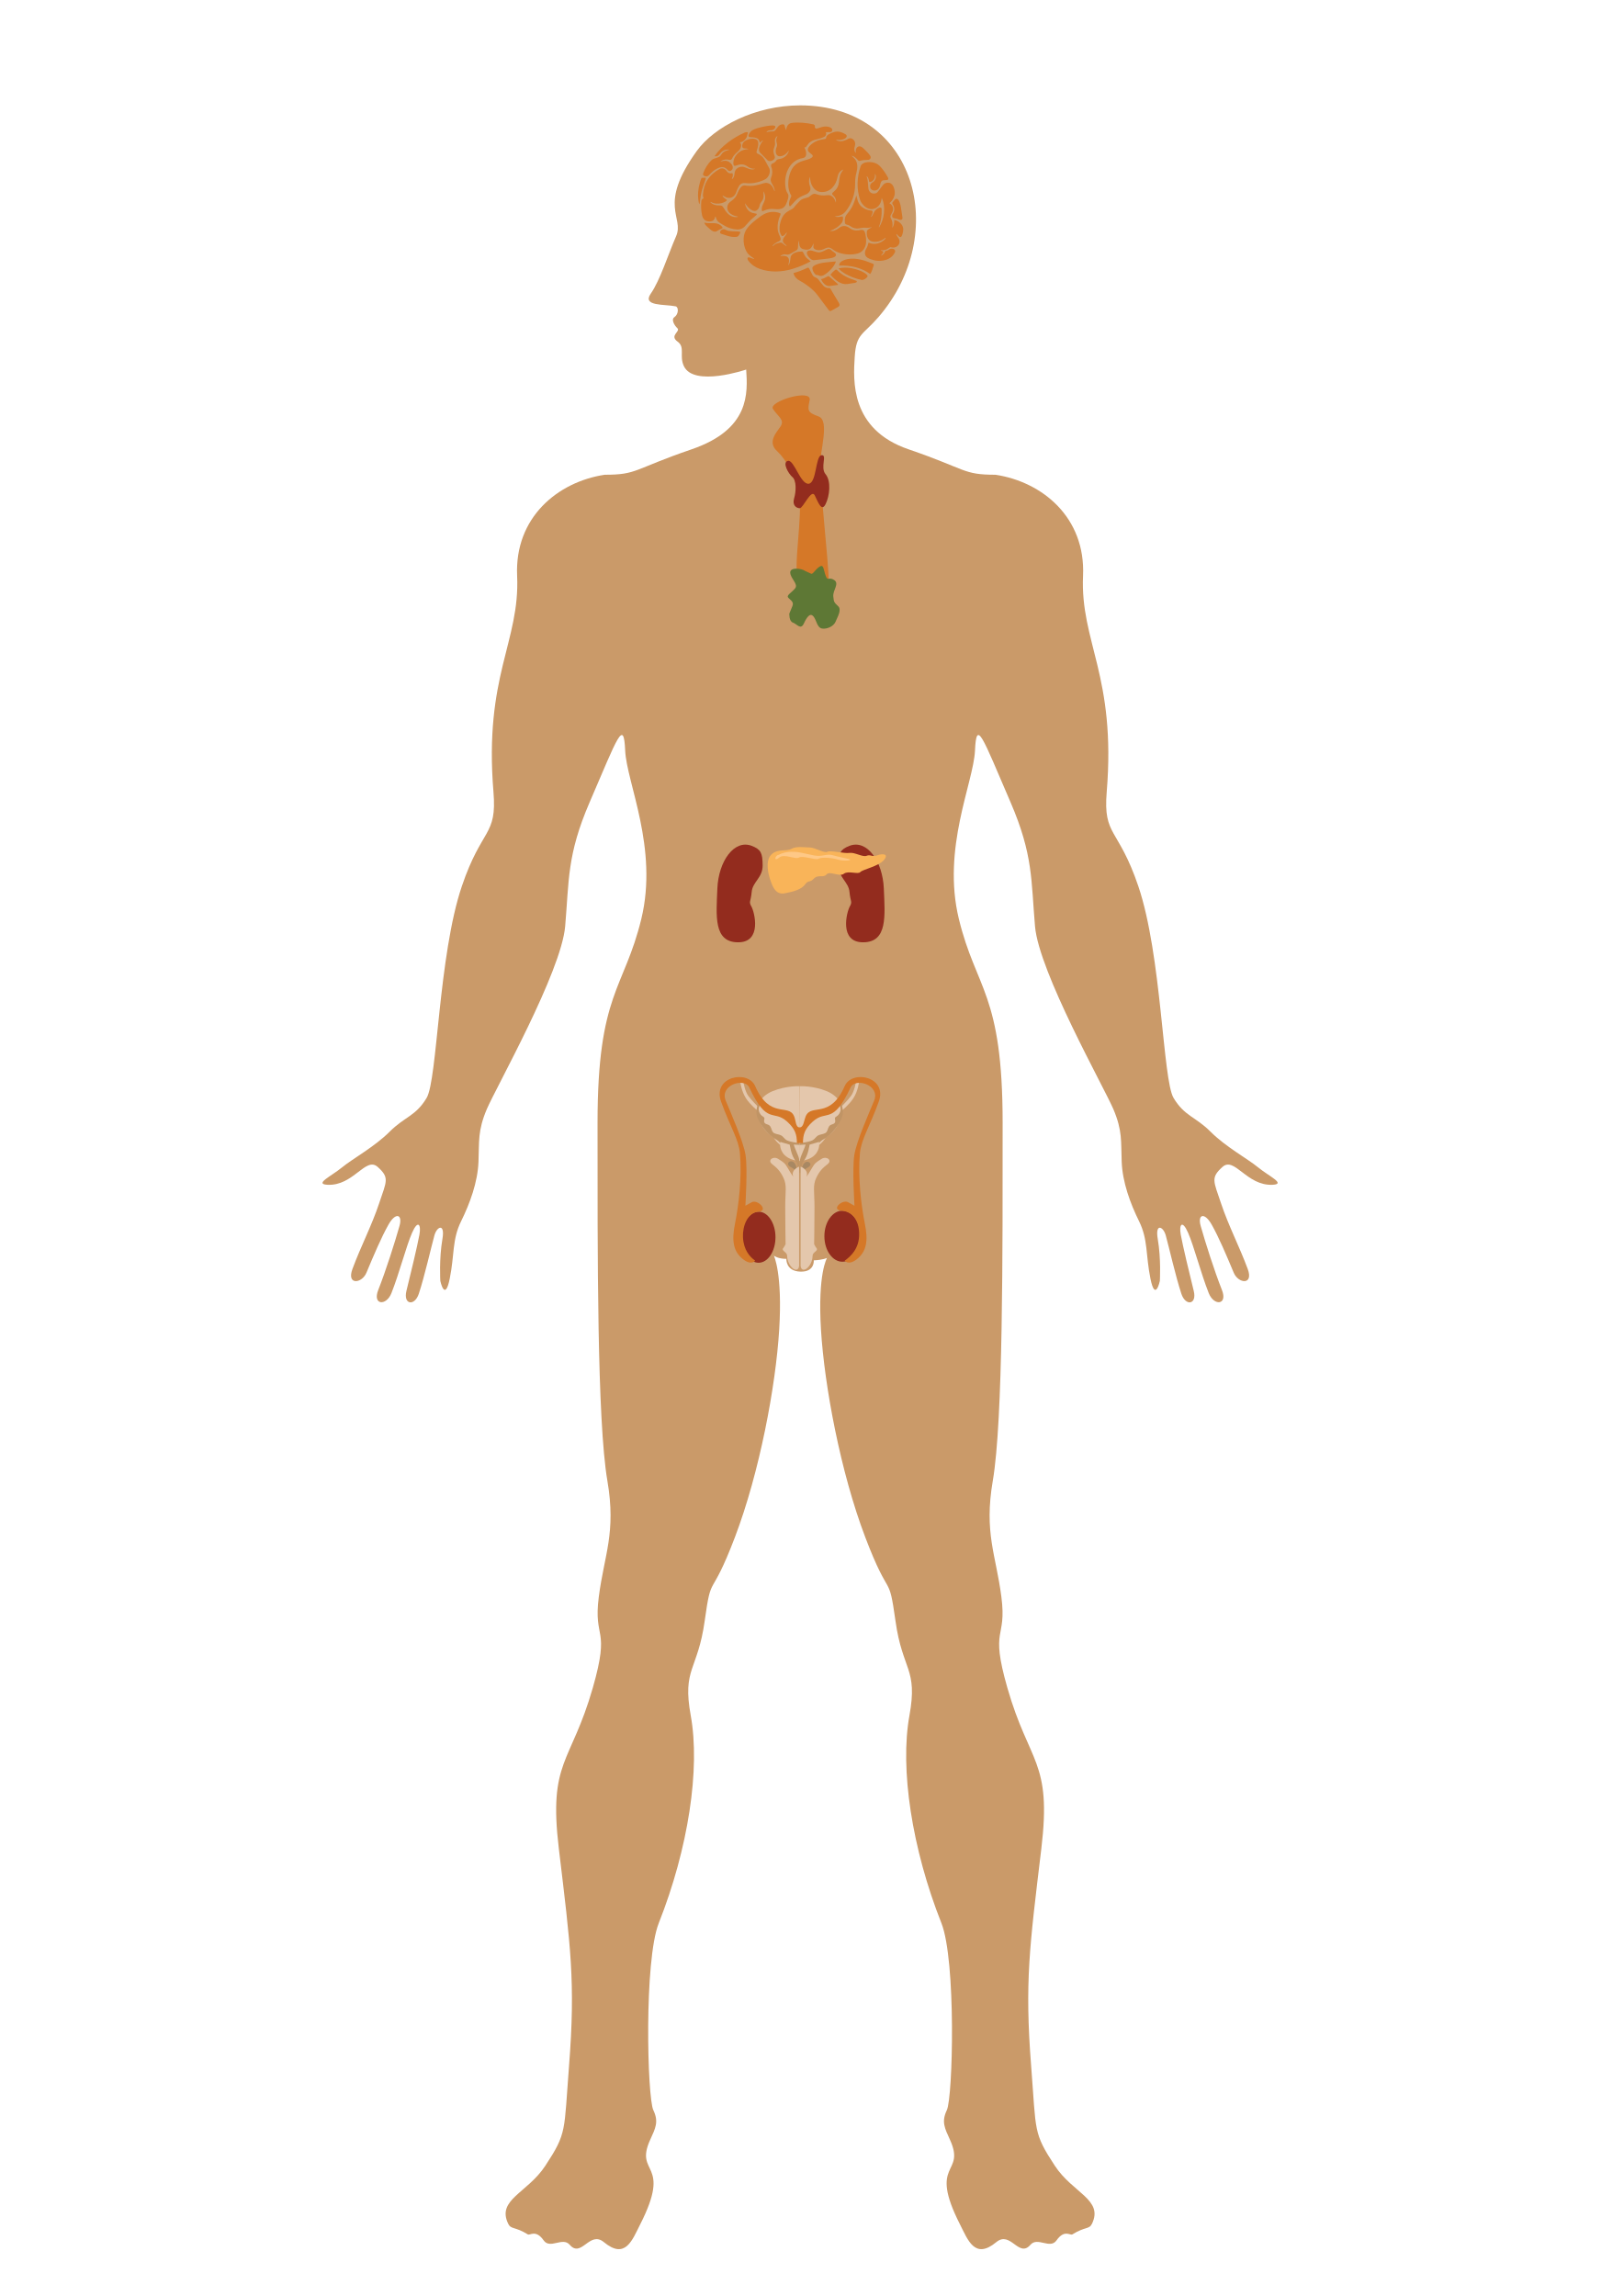
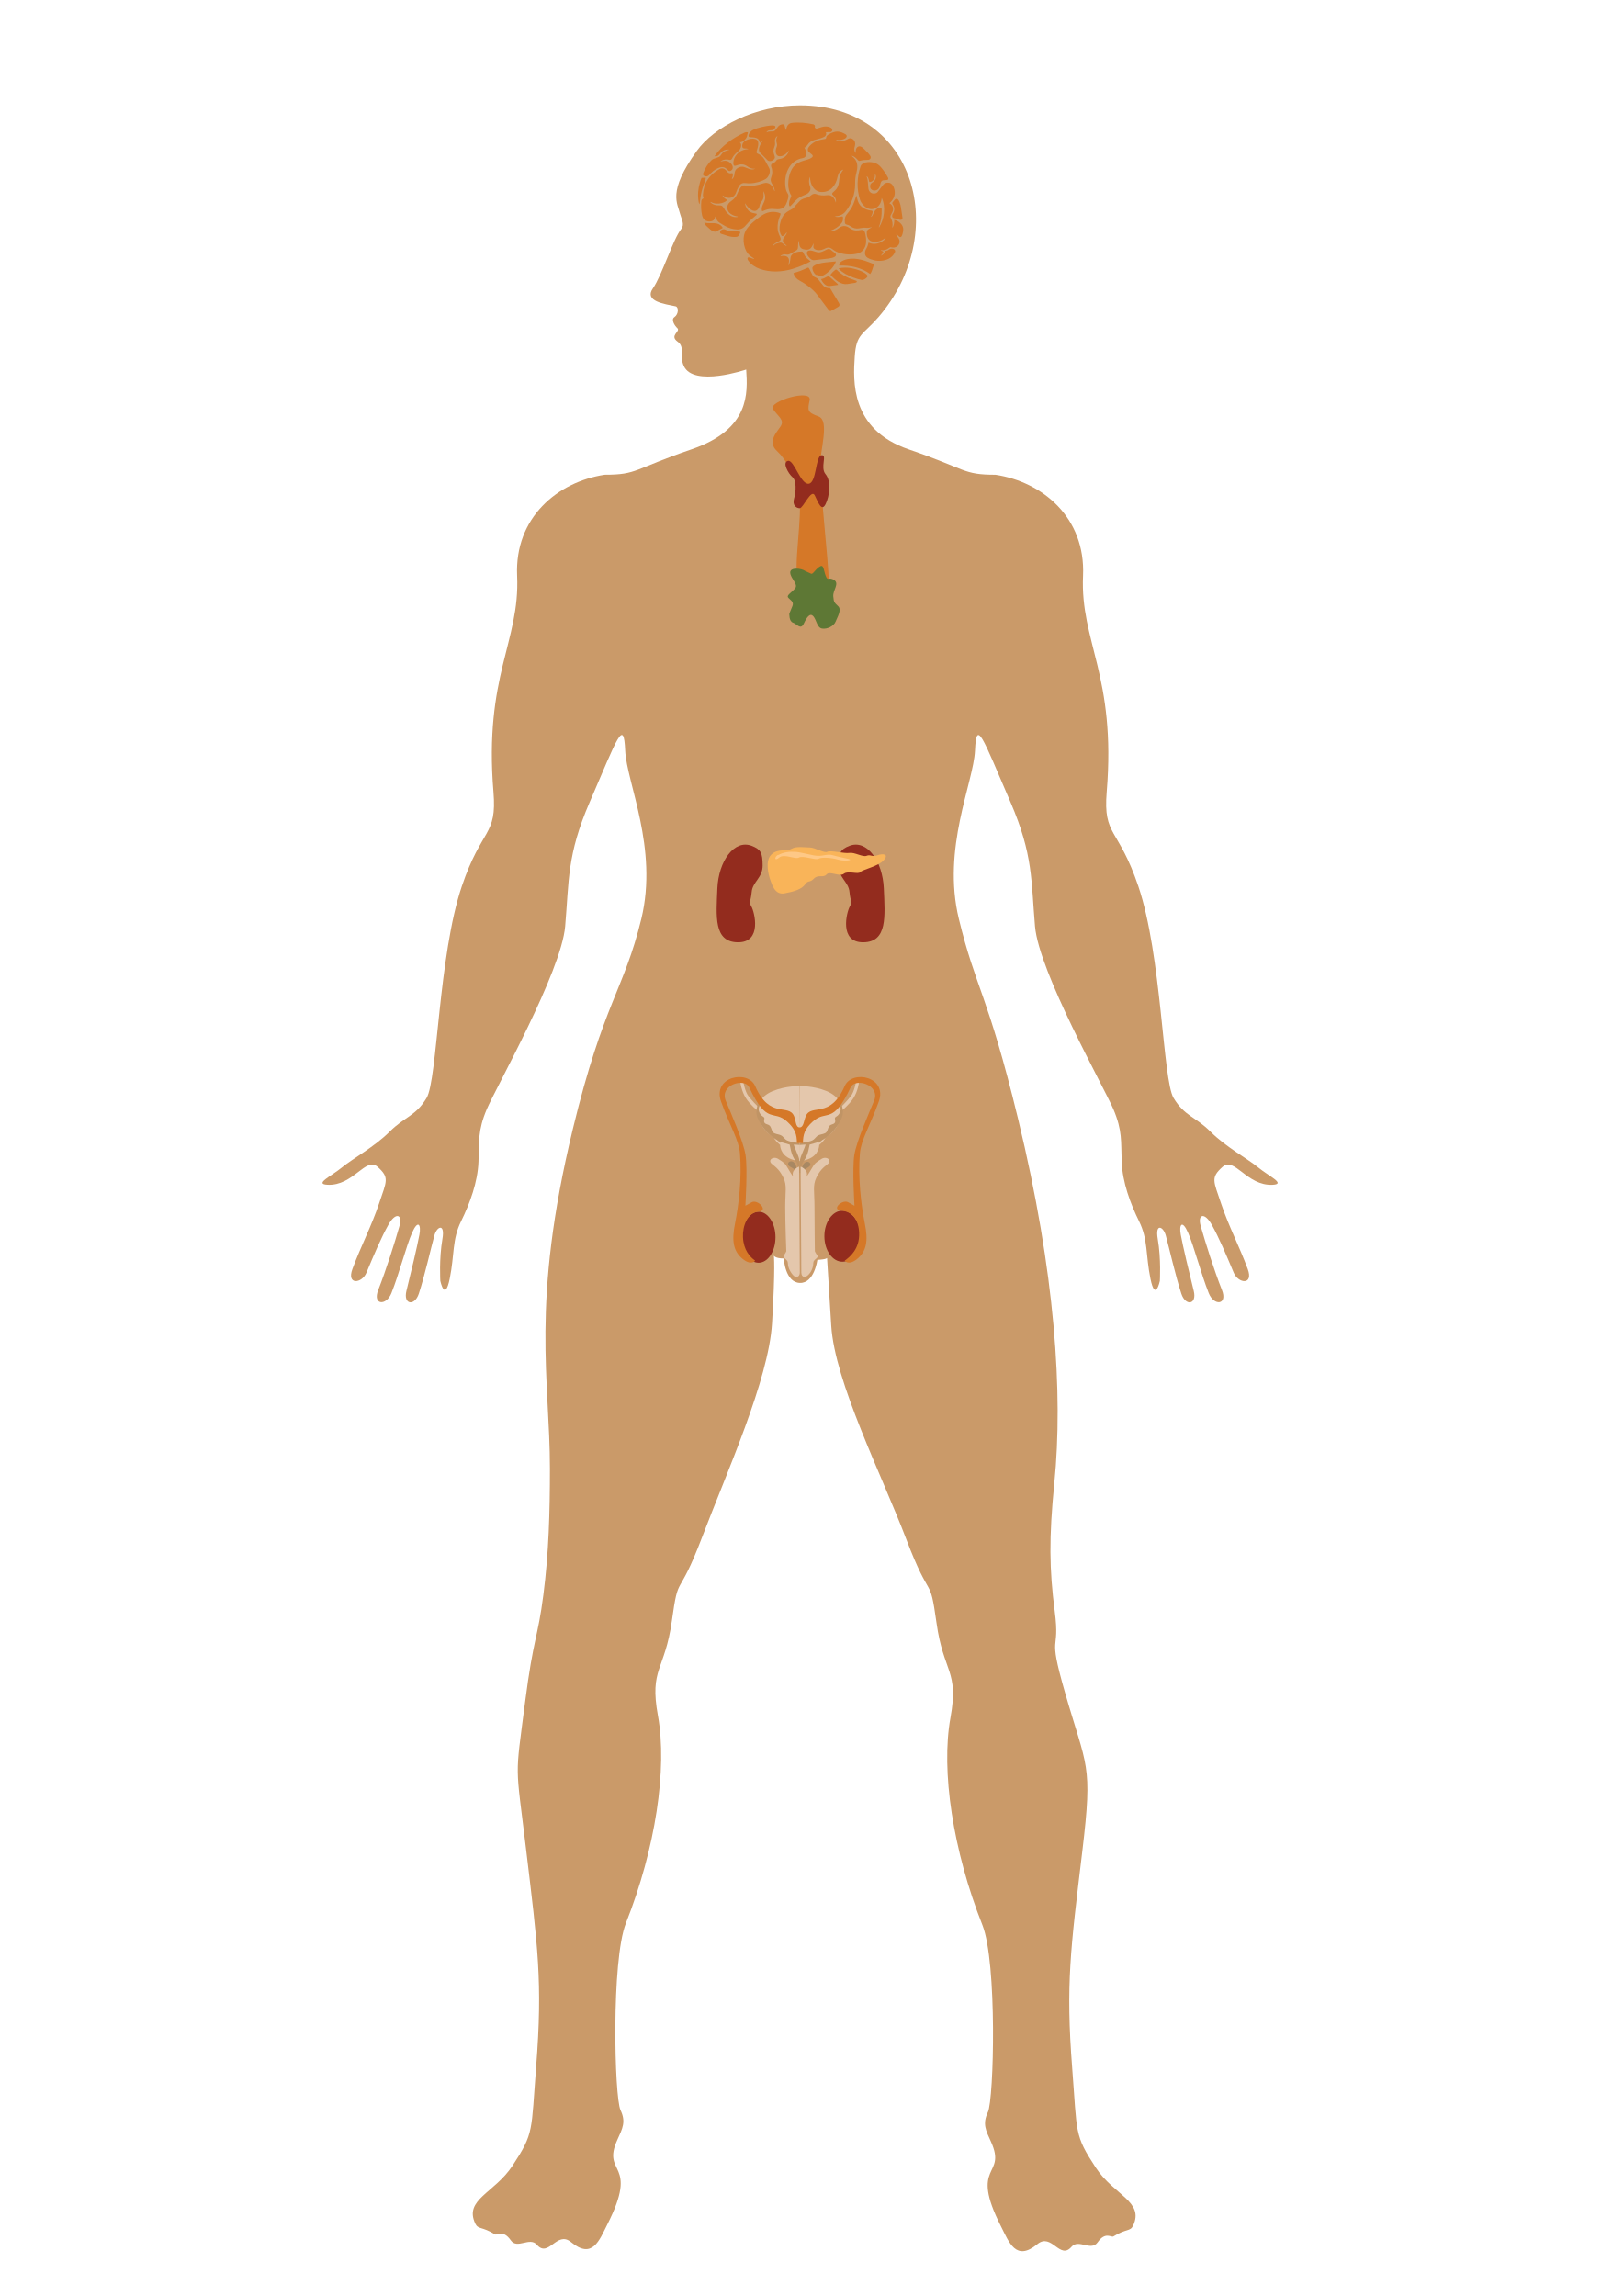
<svg xmlns="http://www.w3.org/2000/svg" id="Layer_2" data-name="Layer 2" viewBox="0 0 1582.5 2238.11">
  <defs>
    <style>
      .cls-1 {
        fill: #ca9a69;
      }

      .cls-2 {
        fill: #a88863;
      }

      .cls-3 {
        fill: #d57828;
      }

      .cls-4 {
        fill: #932c1e;
      }

      .cls-5 {
        fill: #fec886;
      }

      .cls-6 {
        fill: #5e7835;
      }

      .cls-7 {
        fill: #c09465;
      }

      .cls-8 {
        fill: #f9b459;
      }

      .cls-9 {
        fill: #e4c7ac;
      }
    </style>
  </defs>
-   <path class="cls-1" d="M779.76,102.71c113.42,0,146.4,125.37,76.37,206.45-15.09,17.47-21.65,15.8-23.09,38.63-1.44,22.83-4.62,70.64,52.44,90.18,57.06,19.54,52.67,24.81,84.75,24.81,45.81,6.94,87.89,41.72,85.34,98.52-2.89,64.37,32.4,97.34,23.06,210.71-3.58,43.42,11.36,34.39,30.81,91.86,22.86,67.53,23.72,188.54,34.32,206.35,10.6,17.81,21.26,18.14,36.1,32.98,14.84,14.84,36.07,26.3,46.35,34.76,10.28,8.47,27.44,16.21,14.26,16.94-25.39,1.39-37.29-27.93-49.02-17.38-11.73,10.55-8.67,13.72-1.34,35.65,7.33,21.93,17.78,41.71,25.96,63.83,5.91,15.99-9.18,14.27-13.62,3.67-7.62-18.2-14.5-34.43-21.48-46.88-6.97-12.45-14-10.23-10.74,1.31,4.42,15.67,13.18,43.37,20.69,62.33,5.84,14.74-7.78,15.9-12.83,3.14-7.72-19.48-14.47-45.98-20.17-58.93-5.7-12.95-8.95-8.06-7.13,1.88,2.04,11.15,8.39,37.74,12.63,54.69,3.41,13.64-7.94,15.36-12.05,2.88-5.64-17.13-11.85-44.71-15.19-56.83-2.44-8.88-10.51-12.21-7.81,3.44,3.37,19.53,2.05,40.93,2.05,40.93,0,0-4.47,21.01-9.17-2.2-4.7-23.21-2.26-38.03-11-55.79-8.74-17.75-16.24-38.22-17.02-58.14-.79-19.92.84-30.23-8.12-51.33-8.96-21.1-72.52-133.54-76.37-178.26-3.85-44.72-1.67-69.47-23.82-120.84-27.62-64.07-33.27-81.82-34.67-50.44-1.41,31.38-32.46,95.15-15.73,164.09,16.73,68.94,42.67,72.28,42.67,198.71s.49,290.08-9.59,349.03c-8.69,50.77,3.09,72.13,8.37,113.12,5.5,42.71-11.52,28.17,5.85,88.73,21.37,74.51,43.37,70.84,33.09,156.75-11.44,95.59-16.35,129.66-9.9,212.21,4.99,63.83,1.81,64.5,23.05,96.85,17.57,26.77,47.48,32.92,36.26,56.48-2.78,5.84-6.52,2.59-19.18,10.46-2.06,1.28-7.8-5.07-15.38,5.78-6.31,9.03-18.52-3.71-25.45,4.34-11.44,13.29-19.32-14.13-33.29-2.58-20.96,17.33-27.59-1.94-35.36-17.22-31.52-61.98,6.01-47.79-9.77-82.53-5.11-11.26-8.54-17.5-3.07-28.94,5.94-12.42,9.16-145.81-5.32-182.34-28.74-72.49-40.56-150.44-31.15-202.21,8.4-46.26-6.8-43.61-13.59-92.33-6.8-48.71-5.35-18.2-29.45-81.55-24.11-63.35-39.8-147.44-43.17-202.38-3.36-54.94,5.93-69.91,5.93-69.91,0,0-3.47,1.92-12.94,2.41,0,0,1.09,11.33-12.96,10.97-14.55-.38-13.74-12.43-13.74-12.43-8.39,0-12.2-3.14-12.2-3.14,0,0,8.56,17.16,5.2,72.1-3.36,54.94-19.06,139.03-43.17,202.38-24.11,63.35-22.66,32.84-29.45,81.55-6.8,48.71-22,46.07-13.59,92.33,9.41,51.78-2.41,129.72-31.15,202.21-14.48,36.53-11.26,169.92-5.32,182.34,5.47,11.44,2.04,17.69-3.07,28.94-15.78,34.74,21.75,20.55-9.77,82.53-7.77,15.29-14.4,34.55-35.36,17.22-13.97-11.55-21.85,15.87-33.29,2.58-6.93-8.05-19.14,4.69-25.45-4.34-7.58-10.85-13.32-4.5-15.38-5.78-12.67-7.87-16.4-4.62-19.18-10.46-11.22-23.56,18.69-29.71,36.26-56.48,21.24-32.35,18.06-33.02,23.05-96.85,6.45-82.54,1.54-116.62-9.9-212.21-10.28-85.91,11.71-82.24,33.09-156.75,17.37-60.56.36-46.02,5.85-88.73,5.27-40.99,17.05-62.35,8.37-113.12-10.08-58.95-9.59-222.59-9.59-349.03s25.94-129.77,42.67-198.71c16.73-68.94-14.33-132.71-15.73-164.09-1.41-31.38-7.05-13.63-34.67,50.44-22.15,51.37-19.96,76.12-23.82,120.84-3.85,44.72-67.42,157.16-76.37,178.26-8.96,21.1-7.33,31.41-8.12,51.33s-8.28,40.39-17.02,58.14c-8.74,17.75-6.3,32.57-11,55.79-4.7,23.21-9.17,2.2-9.17,2.2,0,0-1.32-21.39,2.05-40.93,2.7-15.65-5.37-12.32-7.81-3.44-3.34,12.12-9.55,39.7-15.19,56.83-4.1,12.48-15.46,10.76-12.05-2.88,4.23-16.95,10.58-43.55,12.63-54.69,1.82-9.94-1.43-14.83-7.13-1.88s-12.45,39.45-20.17,58.93c-5.06,12.76-18.67,11.59-12.83-3.14,7.51-18.97,16.27-46.67,20.69-62.33,3.26-11.54-3.77-13.76-10.74-1.31s-13.86,28.68-21.48,46.88c-4.44,10.6-19.53,12.32-13.62-3.67,8.18-22.12,18.63-41.9,25.96-63.83,7.33-21.93,10.39-25.11-1.34-35.65s-23.63,18.78-49.02,17.38c-13.18-.72,3.98-8.47,14.26-16.94s31.51-19.93,46.35-34.76c14.84-14.84,25.5-15.17,36.1-32.98s11.46-138.82,34.32-206.35c19.46-57.48,34.39-48.44,30.81-91.86-9.34-113.37,25.95-146.34,23.06-210.71-2.55-56.8,39.53-91.58,85.34-98.52,32.08,0,27.69-5.28,84.75-24.81,57.06-19.54,54.61-54.91,53.17-77.74,0,0-51.17,17.48-60.81-3.49-4.62-10.06,1.57-18.2-6-23.68-8.48-6.15,3.23-9.89-.32-13.19-2.73-2.54-6.27-8.37-2.89-10.68,4.36-2.99,4.24-9.95,1.23-10.58-10.68-2.23-32.92.16-24.23-12.34,9.15-13.17,16.63-37.47,24.74-56.09,8.19-18.79-18.35-29.5,20.08-82.97,17-23.65,57.04-44.49,100.75-44.49Z" />
+   <path class="cls-1" d="M779.76,102.71c113.42,0,146.4,125.37,76.37,206.45-15.09,17.47-21.65,15.8-23.09,38.63-1.44,22.83-4.62,70.64,52.44,90.18,57.06,19.54,52.67,24.81,84.75,24.81,45.81,6.94,87.89,41.72,85.34,98.52-2.89,64.37,32.4,97.34,23.06,210.71-3.58,43.42,11.36,34.39,30.81,91.86,22.86,67.53,23.72,188.54,34.32,206.35,10.6,17.81,21.26,18.14,36.1,32.98,14.84,14.84,36.07,26.3,46.35,34.76,10.28,8.47,27.44,16.21,14.26,16.94-25.39,1.39-37.29-27.93-49.02-17.38-11.73,10.55-8.67,13.72-1.34,35.65,7.33,21.93,17.78,41.71,25.96,63.83,5.91,15.99-9.18,14.27-13.62,3.67-7.62-18.2-14.5-34.43-21.48-46.88-6.97-12.45-14-10.23-10.74,1.31,4.42,15.67,13.18,43.37,20.69,62.33,5.84,14.74-7.78,15.9-12.83,3.14-7.72-19.48-14.47-45.98-20.17-58.93-5.7-12.95-8.95-8.06-7.13,1.88,2.04,11.15,8.39,37.74,12.63,54.69,3.41,13.64-7.94,15.36-12.05,2.88-5.64-17.13-11.85-44.71-15.19-56.83-2.44-8.88-10.51-12.21-7.81,3.44,3.37,19.53,2.05,40.93,2.05,40.93,0,0-4.47,21.01-9.17-2.2-4.7-23.21-2.26-38.03-11-55.79-8.74-17.75-16.24-38.22-17.02-58.14-.79-19.92.84-30.23-8.12-51.33-8.96-21.1-72.52-133.54-76.37-178.26-3.85-44.72-1.67-69.47-23.82-120.84-27.62-64.07-33.27-81.82-34.67-50.44-1.41,31.38-32.46,95.15-15.73,164.09,16.73,68.94,27.86,71.84,57.67,194.71,36.44,150.19,43.98,268.78,35.41,355.03-5.36,53.95-4.91,84.13.37,125.12,5.5,42.71-7.52,18.17,9.85,78.73,21.37,74.51,27.37,68.84,17.09,154.75-11.44,95.59-16.35,129.66-9.9,212.21,4.99,63.83,1.81,64.5,23.05,96.85,17.57,26.77,47.48,32.92,36.26,56.48-2.78,5.84-6.52,2.59-19.18,10.46-2.06,1.28-7.8-5.07-15.38,5.78-6.31,9.03-18.52-3.71-25.45,4.34-11.44,13.29-19.32-14.13-33.29-2.58-20.96,17.33-27.59-1.94-35.36-17.22-31.52-61.98,6.01-47.79-9.77-82.53-5.11-11.26-8.54-17.5-3.07-28.94,5.94-12.42,9.16-145.81-5.32-182.34-28.74-72.49-40.56-150.44-31.15-202.21,8.4-46.26-6.8-43.61-13.59-92.33-6.8-48.71-5.35-18.2-29.45-81.55-24.11-63.35-69.8-153.44-73.17-208.38-3.36-54.94-4.07-65.91-4.07-65.91,0,0,.03,1.42-9.44,1.91,0,0-2.93,22.83-16.98,22.47-14.55-.38-15.75-23.83-15.75-23.83-8.39,0-9.67-2.75-9.67-2.75,0,0,1.56,11.16-1.8,66.1-3.36,54.94-44.06,145.03-68.17,208.38-24.11,63.35-22.66,32.84-29.45,81.55-6.8,48.71-22,46.07-13.59,92.33,9.41,51.78-2.41,129.72-31.15,202.21-14.48,36.53-11.26,169.92-5.32,182.34,5.47,11.44,2.04,17.69-3.07,28.94-15.78,34.74,21.75,20.55-9.77,82.53-7.77,15.29-14.4,34.55-35.36,17.22-13.97-11.55-21.85,15.87-33.29,2.58-6.93-8.05-19.14,4.69-25.45-4.34-7.58-10.85-13.32-4.5-15.38-5.78-12.67-7.87-16.4-4.62-19.18-10.46-11.22-23.56,18.69-29.71,36.26-56.48,21.24-32.35,18.06-33.02,23.05-96.85,6.45-82.54,1.54-116.62-9.9-212.21-10.28-85.91-10.81-65.87-.91-142.75,8.2-63.68,12.36-62.02,17.85-104.73,5.27-40.99,6.37-80.24,6.37-123.12,0-86.35-19.1-160.16,22.41-331.26,29.81-122.87,49.94-135.54,66.67-204.49,16.73-68.94-14.33-132.71-15.73-164.09-1.41-31.38-7.05-13.63-34.67,50.44-22.15,51.37-19.96,76.12-23.82,120.84-3.85,44.72-67.42,157.16-76.37,178.26-8.96,21.1-7.33,31.41-8.12,51.33s-8.28,40.39-17.02,58.14c-8.74,17.75-6.3,32.57-11,55.79-4.7,23.21-9.17,2.2-9.17,2.2,0,0-1.32-21.39,2.05-40.93,2.7-15.65-5.37-12.32-7.81-3.44-3.34,12.12-9.55,39.7-15.19,56.83-4.1,12.48-15.46,10.76-12.05-2.88,4.23-16.95,10.58-43.55,12.63-54.69,1.82-9.94-1.43-14.83-7.13-1.88s-12.45,39.45-20.17,58.93c-5.06,12.76-18.67,11.59-12.83-3.14,7.51-18.97,16.27-46.67,20.69-62.33,3.26-11.54-3.77-13.76-10.74-1.31s-13.86,28.68-21.48,46.88c-4.44,10.6-19.53,12.32-13.62-3.67,8.18-22.12,18.63-41.9,25.96-63.83,7.33-21.93,10.39-25.11-1.34-35.65s-23.63,18.78-49.02,17.38c-13.18-.72,3.98-8.47,14.26-16.94s31.51-19.93,46.35-34.76c14.84-14.84,25.5-15.17,36.1-32.98s11.46-138.82,34.32-206.35c19.46-57.48,34.39-48.44,30.81-91.86-9.34-113.37,25.95-146.34,23.06-210.71-2.55-56.8,39.53-91.58,85.34-98.52,32.08,0,27.69-5.28,84.75-24.81,57.06-19.54,54.61-54.91,53.17-77.74,0,0-51.17,17.48-60.81-3.49-4.62-10.06,1.57-18.2-6-23.68-8.48-6.15,3.23-9.89-.32-13.19-2.73-2.54-6.27-8.37-2.89-10.68,4.36-2.99,4.24-9.95,1.23-10.58-10.68-2.23-30.92-4.84-22.23-17.34,9.15-13.17,19.75-48.28,27.74-58.09,3.64-4.47,0-10.11-.91-13.89-2.72-11.35-12.83-21.98,15.99-62.08,17-23.65,57.04-44.49,100.75-44.49Z" />
  <g id="Reproductive">
    <path class="cls-2" d="M775.8,1136.45c-2.97-8.73-11.92-2.51-5.43,1.02,4.13,2.24,4.58,3.02,5.14,4.52s1.72-1.31.28-5.54Z" />
    <path class="cls-2" d="M782.1,1136.92c2.97-8.73,11.92-2.51,5.43,1.02-4.13,2.24-4.58,3.02-5.14,4.52s-1.72-1.31-.28-5.54Z" />
    <path class="cls-9" d="M771.1,1129.95c-11.01-4.21-10.78-13.87-10.78-13.87,0,0-3.41-2.72-5.34-5.71-2.14-3.32-2.55-7.29-2.55-7.29h1.41s.66,4.11,2.23,6.22c1.57,2.12,4.32,4.82,4.32,4.82,0,0,.57-4.33,6.67-6.95,6.5-2.65,12.41-2.28,12.41-2.28l.16,26.82s-3.78.06-8.53-1.76Z" />
    <ellipse class="cls-4" cx="739.33" cy="1206.03" rx="16.47" ry="24.88" />
    <path class="cls-9" d="M761.42,1112.36c-23.5-8.98-23-29.61-23-29.61,0,0-7.28-5.81-11.39-12.19-4.56-7.08-5.45-15.57-5.45-15.57h3.01s1.41,8.76,4.75,13.29,9.22,10.28,9.22,10.28c0,0,1.22-9.25,14.23-14.84,13.87-5.65,26.49-4.86,26.49-4.86l.34,57.26s-8.07.12-18.21-3.75Z" />
    <path class="cls-7" d="M742.35,1075.19c-3.45,3.78-3.64,6.89-1.58,10.36,2.07,3.47,4.7,2.78,4.2,5.2s-.63,4.29,2.67,5.24c3.3.95,3.54,2.7,4.66,5.76s2.83,3.22,6.65,4.19c3.83.97,3.96,2.31,6.71,4.82s13.97,3.52,13.97,3.52v1.82s-5.95-.42-5.95-.42c0,0,0,1.13,2.1,5.85,2.1,4.72,2.85,7.03,3.31,9.22.46,2.19.2,12.66.2,12.66l-2.01.03s.82-7.78-.84-10.11c-3.63-5.1-5.19-8.62-6.78-17.57l-7.98-2.3s-9.59-3.5-16.89-13.04c-6.64-8.69-8.78-14.22-6.97-21.21s2.42-7.45,2.42-7.45l2.1,3.43Z" />
    <path class="cls-9" d="M787.64,1129.95c11.01-4.21,10.78-13.87,10.78-13.87,0,0,3.41-2.72,5.34-5.71,2.14-3.32,2.55-7.29,2.55-7.29h-1.41s-.66,4.11-2.23,6.22c-1.57,2.12-4.32,4.82-4.32,4.82,0,0-.57-4.33-6.67-6.95-6.5-2.65-12.41-2.28-12.41-2.28l-.16,26.82s3.78.06,8.53-1.76Z" />
    <path class="cls-9" d="M797.33,1112.36c23.5-8.98,23-29.61,23-29.61,0,0,7.28-5.81,11.39-12.19,4.56-7.08,5.45-15.57,5.45-15.57h-3.01s-1.41,8.76-4.75,13.29c-3.34,4.52-9.22,10.28-9.22,10.28,0,0-1.22-9.25-14.23-14.84-13.87-5.65-26.49-4.86-26.49-4.86l-.34,57.26s8.07.12,18.21-3.75Z" />
    <path class="cls-7" d="M816.4,1075.19c3.45,3.78,3.64,6.89,1.58,10.36s-4.7,2.78-4.2,5.2c.5,2.42.63,4.29-2.67,5.24s-3.54,2.7-4.66,5.76c-1.12,3.06-2.83,3.22-6.65,4.19-3.83.97-3.96,2.31-6.71,4.82-2.75,2.52-13.97,3.52-13.97,3.52v1.82s5.95-.42,5.95-.42c0,0,0,1.13-2.1,5.85-2.1,4.72-2.85,7.03-3.31,9.22-.46,2.19-.2,12.66-.2,12.66l2.01.03s-.82-7.78.84-10.11c3.63-5.1,5.19-8.62,6.78-17.57l7.98-2.3s9.59-3.5,16.89-13.04c6.64-8.69,8.78-14.22,6.97-21.21-1.8-7-2.42-7.45-2.42-7.45l-2.1,3.43Z" />
    <ellipse class="cls-4" cx="821.03" cy="1205.05" rx="17.56" ry="24.88" />
    <path class="cls-3" d="M779.63,1114.29l2.95.08c0-8.56,1.81-14.01,9.48-20.99,13.68-12.45,19.29,4.22,37-33.43,4.62-9.81,29.24-2.35,22.86,13.06-4.84,11.67-17.15,39.44-19.28,52.86-2.13,13.42.16,49.48.16,49.48l-5.93-3.3c-5.68-3.58-17.32,7.2-6.94,8.1,11.03.96,16.89,9.04,17.4,21.57.65,15.79-9.06,23.56-14.06,27.18,0,0,3.65,5.1,11.99-1.57,9.52-7.62,10.94-18.22,7.65-34.5-3.71-18.34-6.79-45.12-4.82-68.52,1.14-13.53,9.59-26.08,18.39-50.47,8.8-24.38-26.09-31.48-33.23-15.13-14.22,32.58-32.4,16.68-37.87,29.21-1.93,4.41-2.04,11.04-6.06,11.04s-3.52-6.63-5.44-11.04c-5.47-12.53-23.66,3.37-37.87-29.21-7.13-16.35-42.03-9.25-33.23,15.13,8.8,24.38,17.25,36.93,18.39,50.47,1.97,23.4-1.11,50.18-4.82,68.52-3.29,16.28-1.87,26.88,7.65,34.5,8.34,6.67,11.99,1.57,11.99,1.57-4.99-3.62-11.29-10.21-11.86-22.89-.48-10.65,4.18-23.92,15.21-24.88,10.39-.9-1.26-12.66-6.94-9.08l-5.93,3.3s2.29-36.06.16-49.48-14.44-41.2-19.28-52.86c-6.39-15.41,18.24-22.87,22.86-13.06,17.72,37.64,23.32,20.98,37,33.43,7.67,6.98,9.48,12.43,9.48,20.99,0,0,2.95-.08,2.95-.08Z" />
-     <path class="cls-9" d="M778.8,1233.94c-.2,3.89-3.33,5.3-6.86,1.77-3.53-3.53-4.81-8.35-4.81-11.75s-5.73-4.7-3.89-7.15,2.41-4.1,2.41-4.1c0,0-.35-20.47-.35-36.02s1.88-21.02-1.77-28.66c-3.23-6.77-6.33-9.59-11.07-13.33-4.74-3.74,1.08-8.13,5.99-5.03,5.62,3.55,6.49,3.99,9.67,9.51s5.05,7.93,5.05,7.93c0,0-1.7-3.37.78-6.37s4.88-3.47,4.88-3.47v96.66Z" />
-     <path class="cls-9" d="M780.33,1233.94c.2,3.89,3.33,5.3,6.86,1.77,3.53-3.53,4.81-8.35,4.81-11.75s5.73-4.7,3.89-7.15c-1.84-2.45-2.41-4.1-2.41-4.1,0,0,.35-20.47.35-36.02s-1.88-21.02,1.77-28.66c3.23-6.77,6.33-9.59,11.07-13.33,4.74-3.74-1.08-8.13-5.99-5.03-5.62,3.55-6.49,3.99-9.67,9.51-3.18,5.52-5.05,7.93-5.05,7.93,0,0,1.7-3.37-.78-6.37s-4.88-3.47-4.88-3.47v96.66Z" />
+     <path class="cls-9" d="M779.5,1240.89c-.2,3.89-3.84,5.42-6.86,1.77-3.46-4.18-4.81-8.35-4.81-11.75s-5.73-4.7-3.89-7.15,2.41-4.1,2.41-4.1c0,0-1.06-27.41-1.06-42.96s1.88-21.02-1.77-28.66c-3.23-6.77-6.33-9.59-11.07-13.33-4.74-3.74,1.08-8.13,5.99-5.03,5.62,3.55,6.49,3.99,9.67,9.51s5.05,7.93,5.05,7.93c0,0-1.7-3.37.78-6.37s4.88-3.47,4.88-3.47l.7,103.61Z" />
+     <path class="cls-9" d="M781.03,1240.89c.2,3.89,3.33,5.3,6.86,1.77,3.53-3.53,4.81-8.35,4.81-11.75s5.73-4.7,3.89-7.15c-1.84-2.45-2.41-4.1-2.41-4.1,0,0-.35-27.41-.35-42.96s-1.88-21.02,1.77-28.66c3.23-6.77,6.33-9.59,11.07-13.33,4.74-3.74-1.08-8.13-5.99-5.03-5.62,3.55-6.49,3.99-9.67,9.51-3.18,5.52-5.05,7.93-5.05,7.93,0,0,1.7-3.37-.78-6.37s-4.88-3.47-4.88-3.47l.7,103.61Z" />
  </g>
  <g id="Endocrine">
    <path class="cls-4" d="M732.66,824.52c-17.01-6.56-32.39,14.85-33.5,41.61s-3.81,52.25,20.07,52.42,16.05-29.72,13.16-34.79-.66-4.45.23-14.33,10.74-13.76,10.67-25.86c-.08-12.1-1.69-15.59-10.63-19.04h0Z" />
    <path class="cls-4" d="M827.9,824.52c17.01-6.56,32.39,14.85,33.5,41.61s3.81,52.25-20.07,52.42-16.05-29.72-13.16-34.79c2.9-5.08.66-4.45-.23-14.33s-10.74-13.76-10.67-25.86,1.69-15.59,10.63-19.04h0Z" />
    <g id="Pancreas">
      <path class="cls-8" d="M751.62,833.17c6.34-6.34,14.61-2.89,19.67-5.7,4.98-2.89,12.93-1.36,17.99-1.36s14.05,5.86,17.1,4.18,16.46,1.93,21.52,1.12,12.93,4.34,16.7,2.81c3.77-1.61,5.22,1.45,10.44-.48s11.64-1.45,6.42,4.66c-5.22,6.1-20.88,9.15-23.04,11.72-2.17,2.49-11.8-1.69-15.98,1.61s-13.81-3.05-16.86.64-8.03-.32-12.36,4.09c-4.34,4.5-5.14.96-8.51,5.62s-10.44,6.99-20.15,8.75c-9.15,1.69-12.04-8.19-13.73-12.85s-5.46-18.47.8-24.81h-.01Z" />
      <path class="cls-5" d="M758.53,833.49c4.98-2.73,10.28-3.45,16.38-3.13s17.02,3.77,22.24,3.93,9.63-2.09,14.53-.64,10.68,2.49,15.58,3.69-4.09,2.49-10.6.56c-6.42-1.93-15.98-2.49-18.87-.8s-15.5-3.45-19.03-1.2-14.37-4.09-19.27,0c-4.82,4.09-4.9-.56-1.28-2.57h0l.16.16h.16Z" />
    </g>
    <path class="cls-3" d="M789.12,390c2.3-11.49-40.42,1.33-35.78,8.61s11.93,10.6,7.29,17.23-12.59,15.24-3.31,23.85,16.56,23.19,21.2,41.74-6.63,76.2,0,84.15,29.15,15.24,29.15,0-8.61-94.09-8.61-109.99,9.94-45.72-1.33-49.69-10.6-5.96-8.61-15.9h0Z" />
    <path class="cls-4" d="M772.39,465.14c3.98,3.31,3.53,14.13,1.55,20.76s2.21,9.5,5.52,9.5,11.26-19.21,14.58-12.59,6.63,16.56,10.6,8.61,5.58-22.48,0-29.15,1.99-19.21-3.98-18.55-4.64,27.17-12.59,27.83-14.13-23.63-20.1-22.31.44,12.59,4.42,15.9Z" />
    <path class="cls-6" d="M784.76,556.58c-3.53-2.65-15.02-3.98-14.58,1.77s7.95,11.04,4.86,15.02-8.39,6.63-7.07,8.83,6.18,3.98,4.42,8.39-3.09,7.51-3.09,7.51c0,0-.44,7.51,3.53,8.83s7.51,7.51,10.6.88,6.18-10.6,9.28-7.07,3.53,11.04,8.39,11.93,11.48-2.21,13.25-6.63,6.18-11.48,2.65-15.02-4.42-3.53-4.86-9.72,6.18-12.37.88-15.9-6.18,1.77-8.39-4.42-1.77-11.48-6.18-8.39-6.18,7.51-7.95,6.63-5.74-2.65-5.74-2.65h0Z" />
    <g id="Generative_Object" data-name="Generative Object">
      <g>
        <g>
          <path class="cls-3" d="M870.82,212.56c-1.53-.42-1.66-2.77-.8-3.98,2.02-2.86,2.08-6.43.03-9.36-.43-.62-.62-1.42-.07-2.08l2.13-2.55c.56-.67,1.4-.9,2.18-.72,1.94.44,3.35,5.4,3.74,8.04l1.54,10.28c.17,1.17-.57,2.12-1.66,2.15-.67,0-1.44-.1-2.04-.4-1.61-.81-3.23-.88-5.05-1.38h0Z" />
          <path class="cls-3" d="M844.76,171.83c-.17.03-.21.12-.12.28.89,1.93,1.07,3.95,1.26,6.1l.48,5.72c.54,3.08,2.94,5.06,5.86,4.73,1.28-.14,2.42-.56,3.25-1.65l4.89-6.41c1.55-2.03,3.63-2.85,6.08-2.44,2.09.34,3.78,2.16,4.64,4.46,2.29,6.19.53,11.3-4.31,15.53,3.35,1.62,4.55,5.37,2.87,8.64l-1.44,2.82c-.54,1.06-.52,2.18.07,3.2,1.53,2.66,1.96,5.7,1.34,8.76.03.21.14.27.31.19,1.3-2.2,1.69-4.68,1.63-7.41,4.45.9,9.1,4.85,8.75,9.72-.18,2.43-1.02,6.48-2.44,6.94-1.33.44-2.79-1.53-4.09-2.95l-.27.15c.26,1.25,1.04,2.42,1.87,3.49,1.96,2.54,1.78,5.89-.61,8.07-1.66,1.51-3.97,1.93-6.15,1.31-.81-.23-1.29-.12-1.94.43-2.25,1.87-4.96,2.84-7.78,2.37-.48.04-.54.19-.17.44l1.44.51c.28.1.52.29.61.46.15.3.17.75-.06,1.05l-1.66,2.23c-.78.89-.79,1.05-.02.47,1.85-.8,3.09-2.33,3.78-4.34l2.68-.78c2.19-2.26,5.96-1.78,6.75.06.37.87.15,1.64-.28,2.45-1.43,2.65-3.45,4.64-6.1,5.89-4.37,2.06-9.11,2.48-13.79,1.41-2.39-.54-4.59-1.29-6.69-2.57-2.76-1.68-3.02-5.44-1.34-8.31,1.17-2,1.93-4,2.46-6.4,5.38,2.74,12.18.81,16.25-3.51.17-.18.29-.49.34-.69.13-.37.08-.53-.16-.46-3.54,3.09-8.08,4.48-12.64,3.68-4.2-.73-5.81-4.92-5.52-9.34.09-1.33.84-2.22,1.89-2.83l2.55-1.51c.41-.36.42-.48.05-.37-1.94.7-3.98.79-6.11.56-3.84-.43-8.51,2.86-14.48-1.56-2.54-1.88-4.98-1.01-5.26-3.35-.22-1.86-.16-3.78.39-5.56.98-3.19,5.87-5.83,9.12-15.77l1.71-5.23.98,3.84c.69,2.71,1.92,5.3,4.04,7.1,2.84,2.41,6.39,3.57,9.95,3.92,1.7.17.62,3.58-.61,5.58.08.1.13.24.06.35-1.11,1.87-1.48,1.44-.04.06.06-.05.17-.04.31,0,1.24-1.39,1.76-3.09,2.65-4.76,1.33-2.5,5.22-5.1,6.76-4.07.36.24.54.85.55,1.49.12,5.92-.52,11.74-2.73,17.16.05.12.07.24.03.38-.46,1.43-1.53,1.93,0,0,.03-.04.12-.02.22,0,4.98-7.82,6.74-19.99,2.56-28.6-.46,4.05-2.1,7.58-5.3,9.54-4.08,2.5-9,1.31-12.22-2.14-1.54-1.65-2.84-3.18-3.6-5.44-3.52-10.54-3.11-22.31.51-32.81,1.5-4.35,8.11-4.6,12.32-3.72,3.01.64,5.48,2.22,7.52,4.64,2.67,3.16,4.98,6.56,6.95,10.26.25.47.22,1.12.03,1.54-.15.33-.65.59-1.14.63l-3.17.25c-4.6.36-2.11,6.82-6.31,9.26-1.66.97-3.56,1.09-5.15.09-1.18-.74-1.81-2-1.79-3.29.07-3.96,2.68-3.42,4.4-5.79,1.39-1.92,1.77-4.59.37-6.58-.01,1.74.06,3.21-.59,4.65-.91,2.04-2.81,3.5-4.96,3.38l-.79-3.13c-.25-.97-.76-1.88-1.64-2.42l-.06-.05Z" />
        </g>
        <g>
          <path class="cls-3" d="M817.75,295.51c.4.67.53,1.37.47,1.97s-.52,1.22-1.14,1.57l-7.31,4.09c-.64.36-1.6-.26-2.06-.88l-11.21-14.93c-3.93-5.23-11.55-10.87-17.27-13.86-2.77-1.45-5.08-3.76-5.88-7.26,4.71-1.34,9.1-2.97,13.45-5.11.37-.18.79-.23,1.08-.16.38.09.6.49.83.92l3.11,6.11c.91,1.78,2.45,2.28,4.09,3.02,1.26.57,2.18,2.15,3.04,3.22l3.48,4.32c1.74,1.72,3.95,2.61,6.32,2.23,1.09,1,1.56,2.35,2.33,3.62l6.69,11.13h-.02Z" />
          <path class="cls-3" d="M850.04,263.2c-.46,1.43-1.02,2.67-1.94,3.88-9.49-6.65-18.92-8.4-30.22-8.24-.07-1.74.92-3.2,2.36-4.07,7.44-4.47,17.69-2.62,25.62.43l5.01,1.92c.54.21.86.84.66,1.44l-1.5,4.64h.01Z" />
          <path class="cls-3" d="M793.92,253.56c-1.64.19-2.9-.24-4.01-1.27-1.88-1.75-4.22-4.62-3.35-6.59.71-1.6,3.08-1.85,5.05-1.28l4.45,1.3c2.23.65,4.33.08,6.41-.91l4.08-1.93c1.29-.61,2.73,0,3.72,1.02,1.87,1.95,5.22,2.93,4.4,5.18s-6.16,2.82-9.06,3.15l-11.69,1.32h0Z" />
          <path class="cls-3" d="M797.36,268.27c-.69-.38-1.77.06-2.39-.51-1.66-1.53-3.05-3.8-3.2-6.23-.23-3.59,9.41-5.43,13.18-5.79l9.76-.92c-1.59,5.42-7.89,11.42-12.33,13.62-1.73.85-3.32.76-5.02-.17h0Z" />
          <path class="cls-3" d="M845.51,268.68c.79,1.18-3.36,4.63-5.77,4.17-5.45-1.04-10.55-3.13-15.48-5.69-2.54-1.54-4.91-2.98-7-5.55,4.2-.9,8.41-1.01,12.58-.19,4.74.93,13.11,3.42,15.66,7.26h.01Z" />
          <path class="cls-3" d="M835.09,274.33c.08.81-1.03,1.27-1.64,1.36l-7.37,1.14c-6.6,1.02-12.23-3.99-16.71-9.02,1.34-1.83,2.85-3.35,4.57-4.67.45-.35,1.02-.45,1.51-.22,5.17,5.45,11.29,8.23,18.18,10.47.4.13,1.4.34,1.46.94Z" />
          <path class="cls-3" d="M808.46,278.83c-3.43.46-6.84-3.24-8.22-6.78,3.29-.31,6.79-3.52,7.65-2.78l6.76,5.91c.83.72,1.64,1.3,2.25,2.51l-8.44,1.14h0Z" />
        </g>
        <g>
          <path class="cls-3" d="M702.89,156.79c-1.16.86-1.28,1-.37.42l.22.12c1.87-.45,3.77-.88,5.72-.41,3.08.75,6.76,4.6,5.46,7.7-.42,1-1.4,2.04-2.7,2.13-.92.06-1.6-.56-2.21-1.22-2.97-3.26-5.73-3.23-9.65-1.43-3.17,1.46-5.86,3.81-8.19,6.51-1.31,1.52-3.05,1.72-4.81.87-.92-.45-1.47-1.3-1.03-2.48,1.81-4.89,4.46-9.36,8.15-12.88,2.56-2.45,6.94-1.86,8.7-4.33.91-1.29,1.75-2.63,3.03-3.56,1.8-1.3,3.88-1.7,5.9-2.29-3.12-.57-6.28.47-8.45,2.7-1.49,1.54-2.42,4.28-6.25,3.64,6.7-9.97,18.61-18.28,28.9-22.86,1.26-.56,2.47-.81,3.69-.27-.51,1.29-.63,2.47-.95,3.68-.69,2.6-4.15,6.06-7.13,5.8,2.12,1.51,1.67,4.86.09,7.06-2.14,2.98-5.09,3.77-7.56,8.9-.46.95-1.39,1.54-2.42,1.25-2.8-.78-5.61-.48-8.14.97v-.02Z" />
          <path class="cls-3" d="M720.55,228.55c-.64,1.47-1.5,2.24-2.95,2.36-2.73.23-5.41-.03-8.03-.87l-6.81-2.19c-.8-.26-1.25-1.23-.87-2.07,1-2.2,3.39-2.92,5.39-1.79.9.51,1.82.94,2.86,1.09,2.59.37,5.09.46,7.71.48,1.23,0,2.48.16,3.63.48.16,1.02-.57,1.69-.93,2.51h0Z" />
          <path class="cls-3" d="M704.19,221.7c.71,1.1-2.01,1.21-5.03,3.34-3.36,2.36-6.33-.91-9.46-3.65-1.35-1.19-2.68-2.41-3.31-4.37,2.17.42,4.12.64,6.22.54,4.49-.22,8.94.07,11.59,4.15h0Z" />
          <path class="cls-3" d="M682.72,192.46l-.91,6.59c-.68-.87-.8-1.76-.96-2.7-1-6.19-.52-12.4,1.31-18.36.5-1.62.84-3.11,1.65-4.63l3.89-.15c.24.63.1,1.26-.11,1.86l-2.11,6c-1.31,3.72-2.21,7.44-2.76,11.38h0Z" />
          <path class="cls-3" d="M815.15,136.22c-.19.04-.18.2.01.49,3.06,1.53,6.65,1.05,9.82-.48,1.17-.57,2.25-1.4,3.62-1.48,1.71-.1,3.3,1.27,4.09,2.56,1.03,1.68.91,3.55.39,5.4-.74,2.17-.67,4.45.72,6.13.24.24.35.23.34-.05-.25-1.13-.18-2.69.33-3.82.94-2.11,3.05-2.89,4.96-1.88,1.47.77,2.5,1.95,3.69,3.1,1.81,1.76,3.53,3.47,4.98,5.61.53.78.73,1.81.25,2.7-.32.59-1.19,1.3-2.09,1.31-2.94.05-5.72.22-8.6,1.05-1.4.41-3.04-3.81-7.21-5-.04.27-.27.12-.39-.11l-.11.12c.24-.07.45.12.45.38,1.36,1.13,2.7,2.41,3.67,4.08,2.07,3.59,1.69,8.06.59,12.12-.97,3.58-1.27,7-1.24,10.77.08,9.93-3.31,19.46-9.34,26.95-2.71,3.37-6.59,4.55-10.56,4.72,3.22,1.57,7.05-.33,7.8.21.46.33.56,4.12-.79,5.9-2.98,3.96-7.05,6.51-11.7,8.11,3.24.53,6.35-.84,8.88-2.87s5.38-2.42,8.3-1.2l3.43,2.14c2.93,1.83,6.35,1.74,9.59.98,1.79-.42,3.41.46,3.94,2.33.91,3.24,1.35,6.55,1.11,10.03-.34,5.02-3.59,9.47-8.23,10.62-5.91,1.47-11.96,1.11-17.74-.64-2.63-.8-4.81-2.09-6.99-3.75-3.18-2.43-5.27-1.38-8.39.12-4.81,2.31-10.35.5-10.01-2.51l.36-3.23-1.96,3.55c-1.69,3.07-5.01,3.07-8.29,2.21-1.82-.48-3.17-1.72-3.63-3.69-.31-1.32-.5-2.66-.23-3.92-.15-.53-.28-.61-.42-.23-1.55,4.51.22,7.47-2.35,8.94l-5.45,3.12c-1.43.82-2.81,1.44-4.47.99-1.99-.54-3.89.04-5.48,1.27-.17.29-.14.42.09.38,1.63-.45,3.67-.59,5.36.08,3.45,1.37,3.08,4.99,1.99,8.51.05.12.15.13.31.02,2.32-3.3,1.34-7.17,2.5-8.99,2.12-3.32,6.62-4.21,10.45-4.2,1.77,0,1.57,3.12,4.61,6.32l3.99,3.28c-5.86,3.13-11.62,5.51-17.79,7.37-10.43,3.15-21.88,3.59-32.16-.17-4.33-1.59-8.12-4.17-10.9-8.02-.52-.72-1.03-1.92-.54-2.66.44-.66,1.48-.42,2.06-.22l3.89,1.38c.25.09.26-.15.25-.29-.05-.72-4.96-2.45-7.5-7.21-2.08-3.9-2.92-8.45-2.63-12.91.24-3.74,1.53-7.04,3.75-9.88,2.52-3.23,5.48-5.76,8.65-8.24,2.26-1.77,4.37-3.43,6.87-4.83,5.2-2.92,11.27-3.44,16.74-1.02.05.94-.28,1.7-.62,2.48-1.68,3.91-2.54,8-2.26,12.31.33,5.08,2.51,7.35,2.9,9.49.25,1.37-.4,2.3-1.5,2.8-2.32,1.06-5.16,2.51-6.29,4.52.06.08.1.16.08.22-.15.48-.51.38-.06.08.06-.04.15-.03.25,0l1.36-1.29c1.34-1.28,3.2-1.53,4.91-2.05,3.34-1.02,3.84,2.33,7.02,3.1l.12-.23-2.36-2.09c-1.97-1.74-1.55-4.56.15-6.48,1.02-1.15,1.86-2.43,2.32-3.84.02-.56-.09-.67-.32-.32-1.48,2.55-3.96,4.1-4.77,2.96-3.4-4.74-1.86-12.44.58-17.63,1.44-3.06,3.74-5.07,6.55-6.64l3.57-1.99c1.3-.73,2.01-2.21,3.04-3.31l3.98-4.23c1.34-1.42,3.05-2.07,4.85-2.61l3.75-1.11,2.93-2.2c1.32-.99,2.83-1.42,4.4-.82,3.43,1.32,7.06,1.62,10.71,1.1,4.6-.65,7.26,2.69,8.56,7.18.6-2.91-.7-5.54-2.79-7.21-.49-.39-.87-.85-.81-1.49.18-1.86,5.9-3.26,6.69-11.51.2-2.1.46-4.16,1.02-6.18.62-2.21,1.89-3.81,3.18-5.81-3.23,1.11-5.02,3.82-5.62,7.12-1.56,8.52-7.16,15.1-15.67,14.79-7.12-.26-11.19-7.12-11.1-14.77-1.52,2.98-1.18,6.39-.06,9.46.52,1.41.64,2.69-.03,4.05-.98,1.97-2.59,3.14-4.58,3.88-3.56,1.34-7,3.02-9.68,5.91l-4.75,5.12c-1.35,1.45-2.34-2.89-.03-7.57.38-.76.98-1.9.76-2.74-4.15-6.06-3.45-16.37-.64-23.07,3.21-7.66,7.99-9.57,15.32-11.59,2.31-.63,6.05-1.89,6.29-3.59.07-.52-.21-1.1-.65-1.47l-2.92-2.45c-4.02-3.37,2.68-8.96,7.69-11.03,2.51-1.04,5.11-1.43,7.78-1.83,1.74-.26.93-2.05,1.64-2.89,1.21-1.42,2.74-2.15,4.38-2.86,5.57-2.45,9.01-1.75,14.26,1.29.53.31.84.99.89,1.42.37,2.91-5.55,4.61-10.03,3.77h-.03Z" />
          <path class="cls-3" d="M726.52,198.68c-.35-.52-.48-.54-.4-.08.61,3.16,2.16,6.12,4.86,7.82,3.05,1.92,6.49,1.43,6.6,2.29.03.23-.15.69-.39.89l-5.74,5.02-4.28,4.63c-2.19,2.99-5.24,4.66-8.91,4.42-4.19-.28-8.25-1.35-11.93-3.54l-4.68-2.79c-2.1-1.25-3.62-3.26-4.02-5.8-.2-.47-.38-.59-.53-.34-.36,1.29-.94,3.26-2.41,3.98-2.13,1.04-4.88.96-7-.16-1.91-1.02-2.99-3.09-3.47-5.29-.98-4.5-1.1-9.13-.68-13.71.13-1.37.95-2.3,2.14-2.64-.39-1.26-.69-2.31-.6-3.55.37-5.14,1.67-10.16,4.45-14.44,3-4.61,7.14-8.23,11.79-10.63,2.7-1.4,5.3-.34,6.91,2.04,1.35,2,3.44,2.67,5.6,1.92,1.14,2.9-.5,4.93-.53,5.46-.05,1.05,2.3-.89,2.59-4.88.15-2.01.85-3.77,2.36-5.03,2.13-1.78,4.93-2.28,7.46-1.3l4.18,1.61c1.99.76,4.2.95,6.16-.16-2.63.36-5.18-.45-7.43-2.09-6.7-4.86-11.48.39-13.08-.87-.79-.62-.87-1.94-.81-2.97.16-3.1,1.47-5.88,3.46-8.15,2.93-3.34,6.94-4.79,11.33-4.99-2.33-1.31-5.82.45-6.11-2.49-.25-2.63,1.19-4.79,3.37-5.91,2.88-1.49,6.03-2.23,9.13-1.43,4.84,1.24,2.99,7.1,1.52,12.07-.29.98.08,1.8.92,2.14,2.86,1.15,5.33,3.13,6.89,5.99l4.51,8.29c1.23,2.84.19,6.51-1.65,8.82-1.24,1.56-2.89,2.34-4.67,3.1-5.19,2.2-10.95,3.25-16.54,2.56-2.77-.35-4.97.19-6.63,2.87-1.12,1.81-2.06,3.96-2.79,6.13-1.3,3.87-4.66,6.08-8.49,5.25-1.75-.38-3.18-1.34-4.85-2.31.8,2.75,4.24,3.95,4.34,4.46.32,1.55-8.72,6.1-15.82,1.91l-.29.3c2.26,2.45,5.68,3.35,9.09,3.12,1.87-.12,2.92.83,3.81,2.38,1.14,1.98,2.38,3.87,3.95,5.47,2.56,2.61,5.99,3.98,9.46,3.47.42-.26.48-.44.2-.54-2.56-.36-4.82-1.14-6.9-2.72-2.94-2.01-4.12-6.13-2.22-9.36s6.34-3.9,8.57-9.56c.93-2.36,2.01-4.65,3.54-6.61,1.18-1.5,2.79-2.24,4.65-1.92,6.21,1.05,11.53-.18,17.48-2.14,2.67-.88,5.46-.38,7.54,1.69,1.5,1.49,2.42,3.47,3.11,5.53.3.14.39.66.42,1.02,0,.05-.3-.7.05-.87-.63-6.39-5.5-7.99-3.48-13.1,1.32-3.33,1.46-6.94.05-10.26-.4-.95-.22-2.7.75-3.1,1.79-.74,3.2-1.6,4.31-3.3.53-.81,1.69-1.19,2.62-1.28,4.44-.4,8.01-3.33,9.44-7.86,0-.35-.07-.39-.23-.14-2.22,3.13-4.9,5.23-8.63,5.32-1.8.04-3.2-1.2-3.69-3.05-.51-1.96-.16-4.06.65-5.92.57-1.32.58-2.5.14-3.87-.72-2.2-.61-4.48.62-6.41.04-.29-.04-.4-.26-.33-1.62,1.17-2.44,3.3-2.13,5.49.24,1.7.19,3.24-.47,4.83-1.42,3.39-1.24,5.3.07,8.69.46,1.18.53,2.34-.44,3.42-1.46,1.63-4.66,2.73-6.42.96l-6.97-7.05c-1.5-1.52-1.65-3.58-1.01-5.5.85-2.56,1.98-4.69,3.79-6.74-1.6.23-2.1,1.41-3.41,2.41-.32-7.21-9.13-4.55-10.6-6.04-1.11-1.12.98-5.01,4.13-6.6,4.41-2.22,12.03-3.72,17.1-4.28,1.52-.17,3.15-.17,4.45.58,1.01.58-.99,4.23-3.97,4.04-1.71-.11-3.69.2-4.56,2.1,3.54-1.86,7.07.1,8.79-2.21l2.42-3.26c1.21-1.62,3.12-2.49,5.06-2.39,2.32.12,1.2,3.47,3.09,5.56.01-3.44,2.01-6.55,5.39-6.96,6.95-.84,14.11-.09,20.97,1.4.67.15,1.11.7,1.41,1.02.38.41-.01,1.33.02,1.81.04.53,1.04,1.34,1.55,1.41l5.65-1.69c4.43-1.33,10.45.34,9.85,3.28-.17.86-.96,1.71-1.99,1.73l-4.28.09c.8,1.88.14,3.58-1.49,4.46-5.3,2.86-11.04,2.16-15.07,6.21l-2.84,3.77c-.3.39-.7.5-1.17.26l-.33.29c1.16,2.01,1.93,4.41,1.68,6.86-.21,2.03-1.47,3.12-3.28,3.41-13.22,2.07-19.08,16.54-16.62,29.69.4,2.12,1.23,3.84,2.33,5.58s-.81,7.06-2,9.69c-2.24,4.98-6.75,5.25-11.63,4.67-6.89-.83-10.82,2.48-11.6,2.03-.17-.1-.32-.4-.36-.7-.71-4.55,2.69-7.33,3.2-11.67.3-2.51-.48-4.9-1.7-7.06.16,4.04.89,6.65-1.59,9.86-.9,1.16-1.82,2.53-2.07,4.04-.29,1.75-.93,3.12-2.2,4.29-3.53,3.25-9.02-1.54-11.61-5.86h-.02Z" />
        </g>
      </g>
    </g>
  </g>
</svg>
